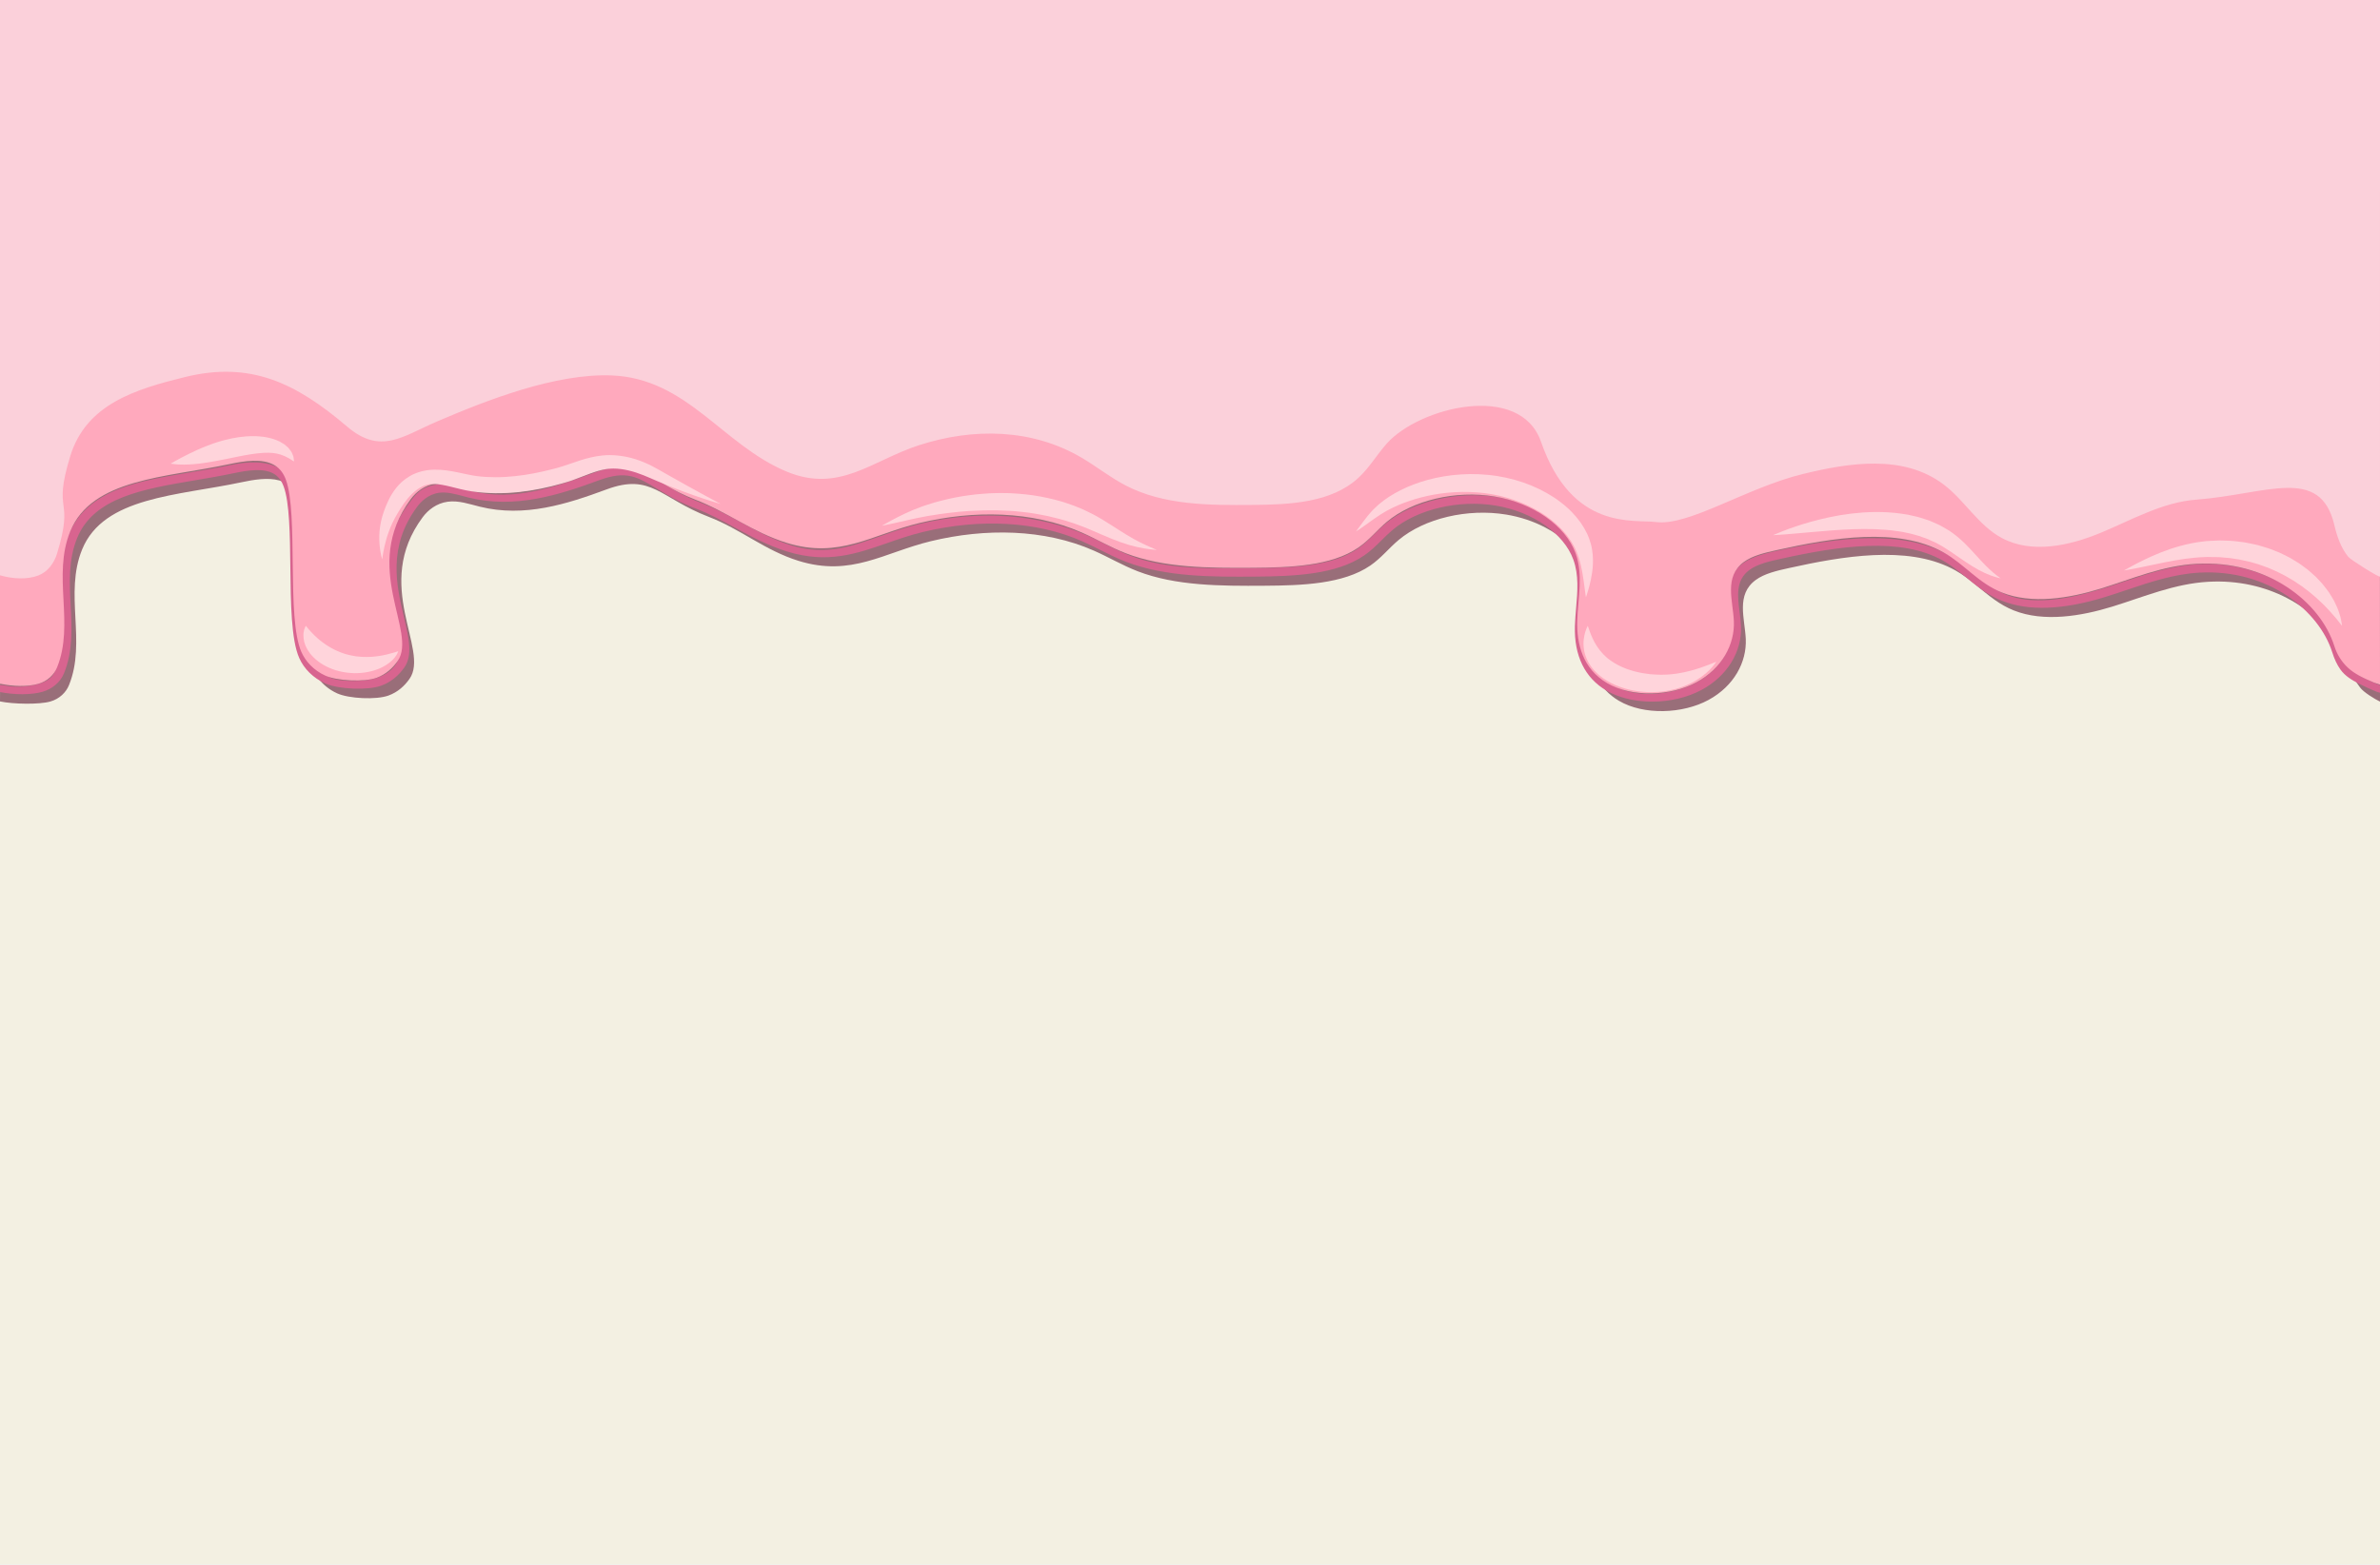
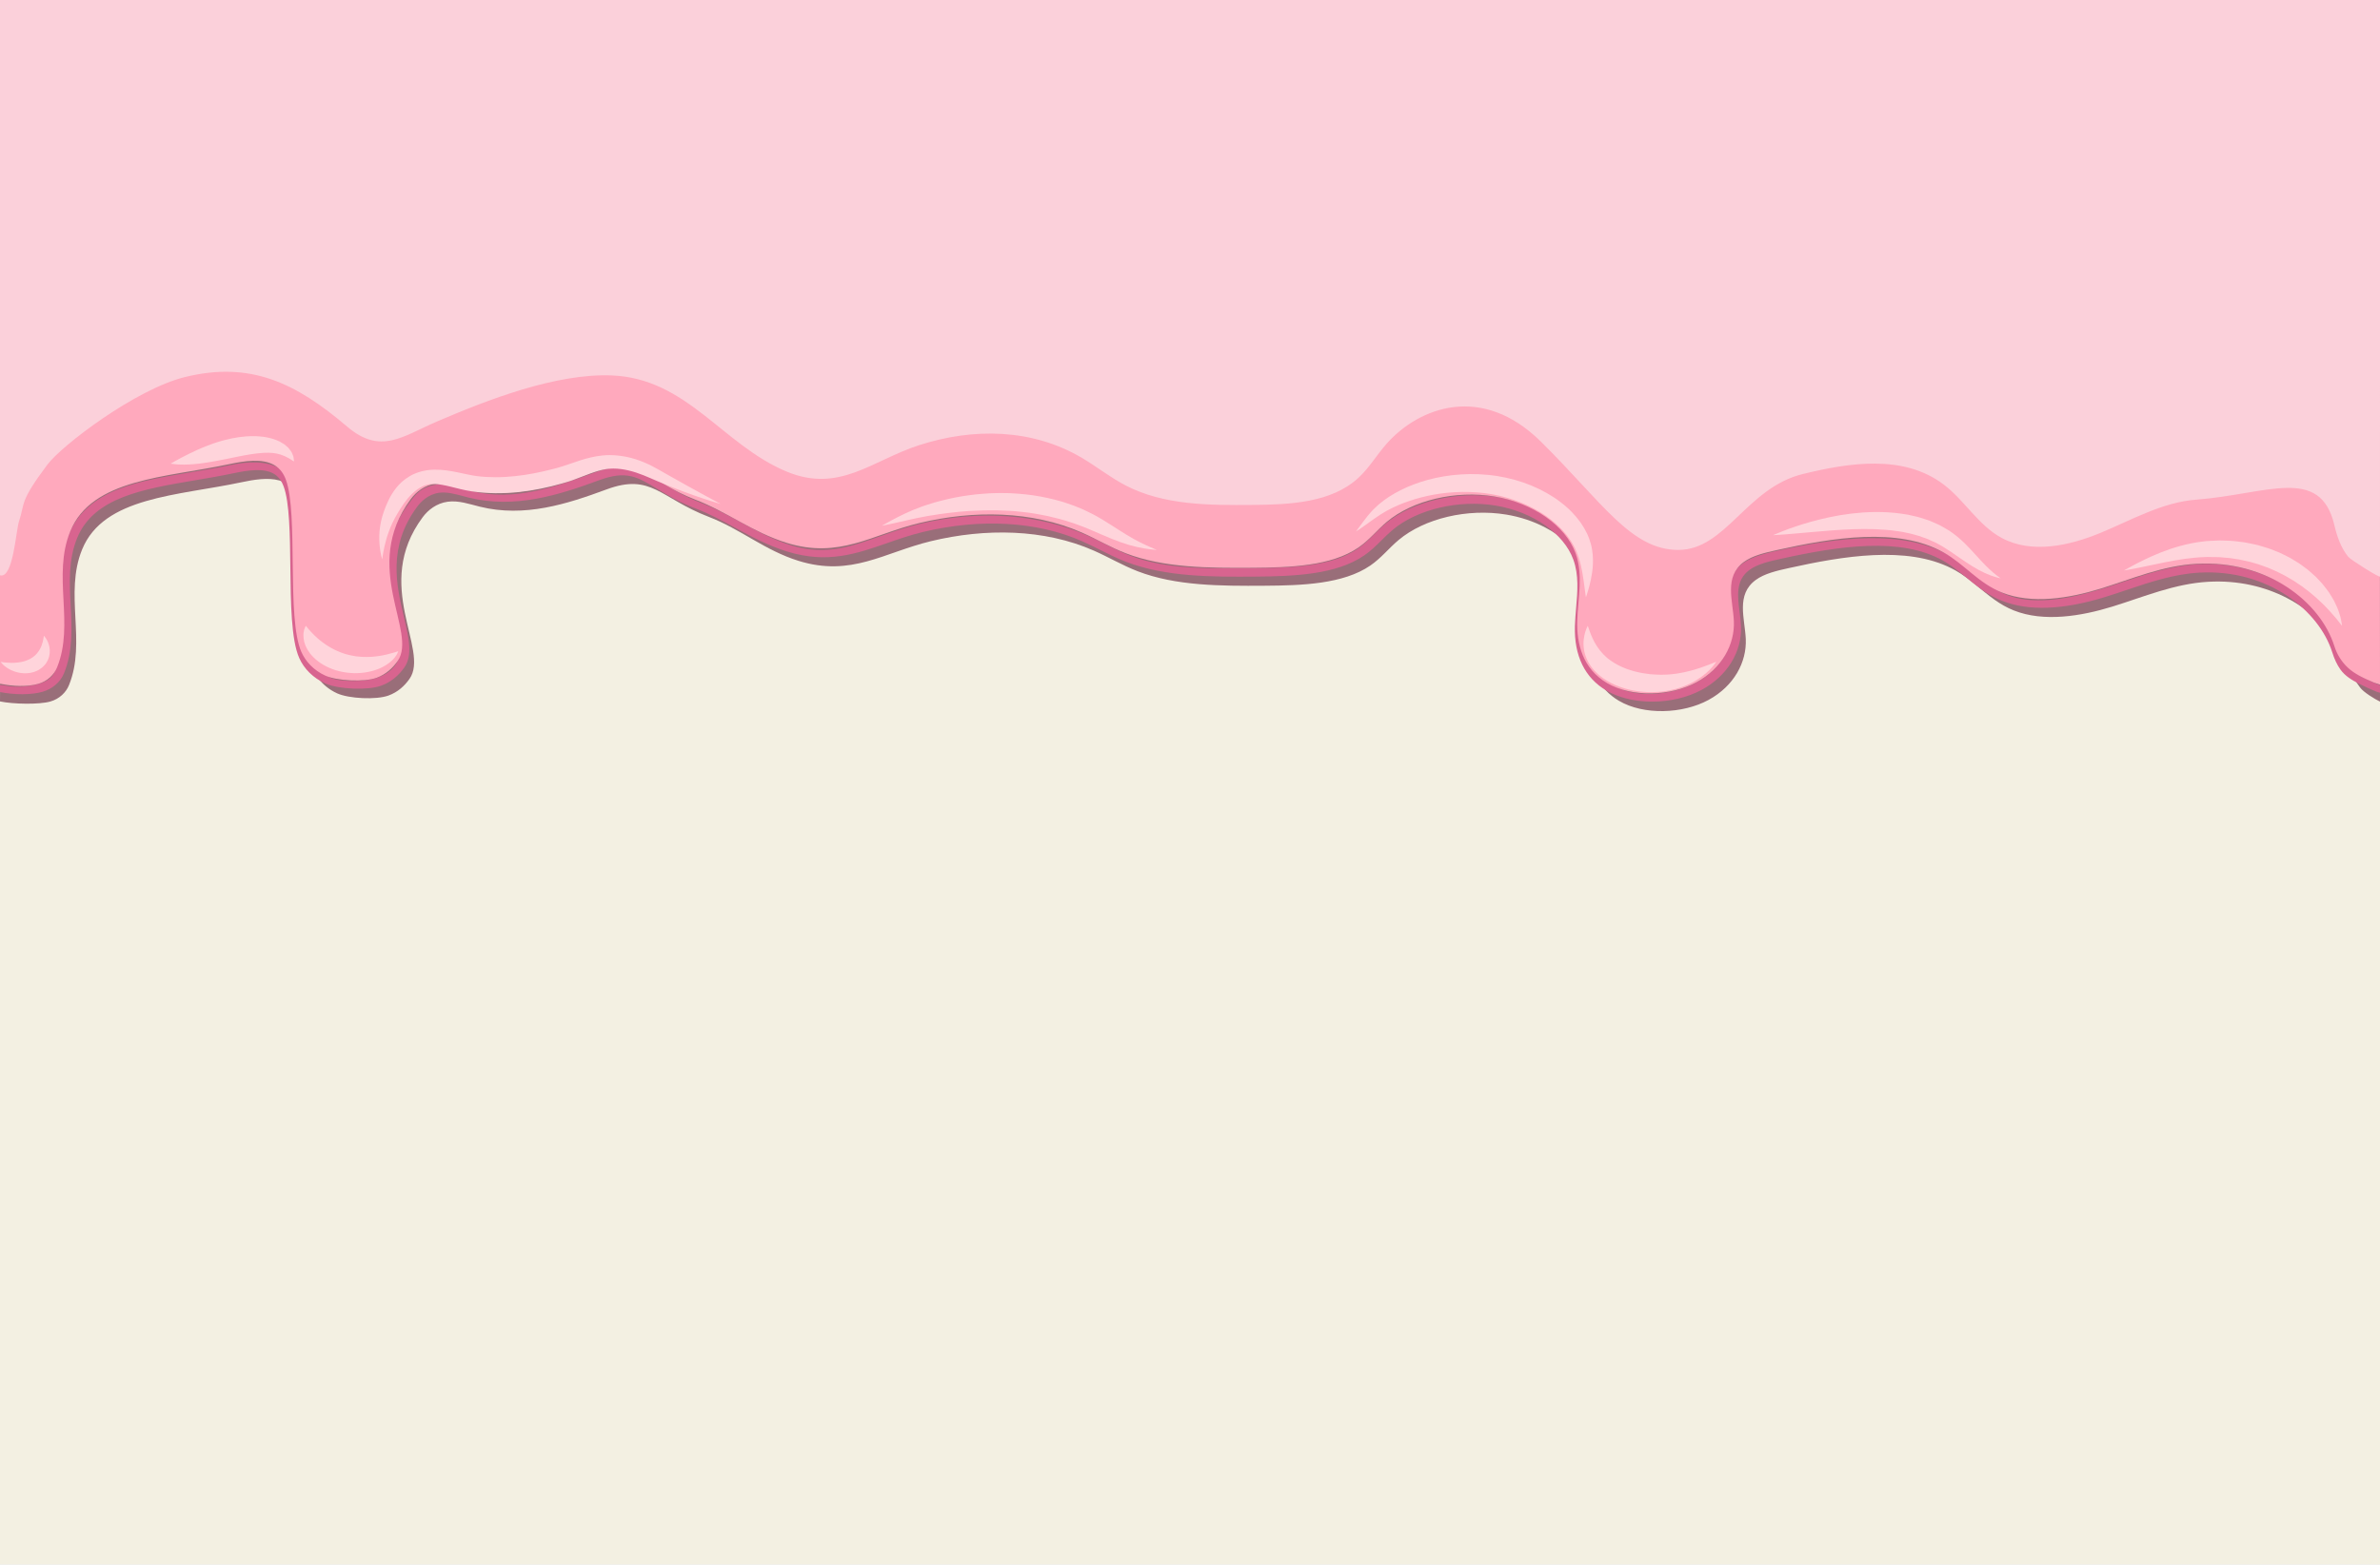
<svg xmlns="http://www.w3.org/2000/svg" xmlns:xlink="http://www.w3.org/1999/xlink" width="251px" height="165px" viewBox="0 0 251 165" version="1.1">
  <defs>
    <polygon id="path-1" points="0 -2.05903003e-13 251 -2.05903003e-13 251 67 0 67" />
    <polygon id="path-3" points="0 0 251 0 251 72 0 72" />
  </defs>
  <g id="Page-1" stroke="none" stroke-width="1" fill="none" fill-rule="evenodd">
    <g id="homepage-slide-1" transform="translate(-371, -337)">
      <g id="Group-14" transform="translate(371, 337)">
        <rect id="Rectangle" fill="#F3F0E2" x="1.13686838e-13" y="0" width="251" height="165" />
        <g id="Group-12" transform="translate(0, 0)">
          <path d="M251,71.222 L250.946,9 C250.946,9 37.63,9 0.251,9 L0,73.978 C1.398,74.271 4.132,74.32 5.296,73.991 C6.293,73.71 6.968,73.01 7.269,72.274 C9.147,67.686 6.745,62.617 8.667,57.936 C10.949,52.376 18.737,52.293 25.459,50.864 C26.752,50.589 28.245,50.339 29.445,50.668 C29.706,50.738 29.952,50.837 30.18,50.969 C30.544,51.178 30.816,51.451 31.019,51.752 C31.184,51.989 31.307,52.245 31.403,52.5 C32.67,55.915 31.589,65.924 32.808,70.004 C32.876,70.236 32.954,70.45 33.039,70.641 C33.323,71.278 33.772,71.888 34.38,72.392 C34.721,72.675 35.113,72.923 35.554,73.125 C36.782,73.686 39.673,73.829 40.971,73.357 C41.97,72.994 42.683,72.319 43.187,71.6 C45.356,68.523 39.242,61.735 44.573,54.556 C45.138,53.793 46.034,53.076 47.216,52.916 C48.365,52.761 49.497,53.165 50.602,53.438 C55.316,54.608 59.816,53.154 63.975,51.615 C68.709,49.865 69.63,52.544 74.735,54.506 C78.134,55.813 80.642,58.042 84.211,59.151 C89.783,60.881 93.227,58.269 98.189,57.074 C103.909,55.697 110.109,55.762 115.365,58.076 C116.936,58.769 118.362,59.624 119.986,60.251 C123.997,61.8 128.773,61.807 133.329,61.777 C137.29,61.752 141.667,61.609 144.524,59.642 C145.678,58.847 146.464,57.821 147.505,56.95 C150.229,54.669 154.774,53.597 158.853,54.272 C160.329,54.514 161.722,54.984 162.944,55.623 C164.719,56.547 166.145,57.823 166.968,59.279 C167.149,59.592 167.297,59.914 167.417,60.243 C168.256,62.553 167.668,64.988 167.598,67.374 C167.568,68.399 167.668,69.469 167.995,70.477 C168.356,71.588 168.991,72.621 170.035,73.434 C170.249,73.604 170.482,73.762 170.735,73.911 C173.358,75.456 177.47,75.294 180.176,73.825 C182.881,72.358 184.222,69.826 184.114,67.392 C184.016,65.234 183.057,62.718 185.158,61.172 C186.074,60.495 187.387,60.193 188.644,59.916 C194.329,58.656 201.054,57.517 205.84,59.957 C205.968,60.02 206.094,60.089 206.219,60.159 C207.791,61.043 208.96,62.272 210.376,63.271 C210.981,63.699 211.631,64.084 212.379,64.381 C215.526,65.638 219.477,64.995 222.785,63.973 C226.094,62.952 229.304,61.561 232.893,61.359 C236.043,61.183 238.872,61.87 241.199,63.08 C243.744,64.403 245.689,66.352 246.796,68.479 C247.062,68.987 247.278,69.504 247.444,70.026 C247.469,70.103 247.494,70.18 247.524,70.256 C247.813,71.006 248.32,71.701 248.827,72.405 C248.854,72.445 248.884,72.484 248.912,72.524 C249.251,72.998 250.47,73.748 251,73.997 L251,71.222" id="Fill-143" fill="#996E79" />
          <g id="Group-147" transform="translate(0, 7)">
            <mask id="mask-2" fill="white">
              <use xlink:href="#path-1" />
            </mask>
            <g id="Clip-145" />
            <path d="M251,65.267 C250.904,65.233 250.815,65.2 250.784,65.186 C250.418,65.028 250.034,64.849 249.539,64.605 C248.676,64.181 248.101,63.828 247.712,63.275 C247.647,63.182 247.584,63.085 247.524,62.984 C247.295,62.602 247.107,62.161 246.929,61.599 C246.889,61.47 246.844,61.341 246.796,61.213 C245.943,58.872 244.153,56.74 241.721,55.174 C238.872,53.34 235.458,52.298 231.851,52.5 C229.008,52.66 226.402,53.536 223.88,54.384 C223.127,54.637 222.349,54.899 221.583,55.134 C217.459,56.405 214.106,56.726 211.618,55.737 C210.268,55.199 209.246,54.359 208.167,53.471 C207.356,52.805 206.521,52.116 205.524,51.558 C200.705,48.856 194.008,49.637 187.49,51.076 C186.302,51.338 184.822,51.666 183.792,52.421 C181.99,53.746 182.231,55.816 182.462,57.643 C182.527,58.138 182.585,58.606 182.605,59.064 C182.716,61.531 181.285,63.693 178.868,64.999 C176.247,66.417 172.375,66.638 170.05,65.274 C169.104,64.719 168.446,63.998 167.995,63.205 C167.229,61.859 167.058,60.313 167.096,59.042 C167.114,58.418 167.169,57.774 167.224,57.153 C167.37,55.465 167.52,53.722 166.968,52.041 C166.945,51.971 166.923,51.903 166.898,51.835 C165.798,48.82 162.206,46.143 157.96,45.443 C153.713,44.744 148.956,45.861 146.12,48.228 C145.683,48.592 145.292,48.982 144.91,49.36 C144.353,49.915 143.823,50.439 143.171,50.887 C140.515,52.712 136.353,52.89 132.32,52.917 C128.053,52.945 123.216,53.155 119.22,51.618 C118.302,51.264 117.423,50.823 116.572,50.396 C115.942,50.08 115.295,49.755 114.622,49.459 C109.63,47.266 103.38,46.721 97.024,48.246 C95.619,48.583 94.346,49.027 93.114,49.457 C89.954,50.557 87.223,51.688 83.405,50.507 C81.49,49.913 79.796,48.991 78.157,48.099 C76.796,47.358 75.388,46.592 73.834,45.996 C72.183,45.363 71.001,44.645 69.959,44.012 C67.858,42.738 66.199,41.55 62.74,42.826 C58.626,44.342 54.236,45.91 49.764,44.803 C49.57,44.754 49.377,44.704 49.184,44.652 C48.21,44.392 47.197,43.92 46.119,44.089 C44.385,44.36 43.88,45.074 43.125,46.088 C39.796,50.554 40.803,54.801 41.614,58.212 C42.093,60.239 42.51,61.992 41.734,63.087 C41.187,63.862 40.517,64.219 39.741,64.499 C38.629,64.902 35.916,64.963 34.819,64.465 C33.976,64.081 33.28,63.478 32.808,62.733 C32.698,62.557 32.6,62.373 32.515,62.182 C31.712,60.386 31.666,56.53 31.624,52.802 C31.584,49.509 31.546,46.385 31.019,44.537 C30.979,44.388 30.933,44.247 30.883,44.114 C30.59,43.33 30.135,42.768 29.49,42.398 C28.075,41.586 26.164,41.657 24.312,42.05 C23.032,42.323 21.689,42.549 20.389,42.768 C14.842,43.703 9.162,44.502 7.181,49.525 C6.231,51.936 6.32,54.436 6.448,56.862 C6.574,59.299 6.694,61.599 5.783,63.817 C5.49,64.531 4.847,64.908 4.089,65.121 C3.113,65.396 1.777,65.565 0.392,65.274 L0,65.245 L0,65.99 C1.566,66.302 3.313,66.293 4.476,65.965 C5.517,65.67 6.368,64.944 6.747,64.02 C7.703,61.689 7.575,59.222 7.45,56.835 C7.327,54.467 7.199,52.018 8.143,49.728 C9.905,45.451 15.11,44.575 20.62,43.646 C21.933,43.425 23.291,43.195 24.598,42.919 C26.19,42.582 27.806,42.352 28.863,42.958 C29.084,43.086 29.279,43.251 29.445,43.457 C29.633,43.687 29.786,43.965 29.912,44.299 C30.539,45.976 30.58,49.45 30.62,52.807 C30.662,56.59 30.71,60.501 31.558,62.401 C32.073,63.559 33.042,64.508 34.279,65.071 C34.312,65.085 34.345,65.1 34.38,65.114 C35.818,65.71 38.802,65.823 40.195,65.319 C41.164,64.967 41.985,64.325 42.633,63.41 C43.554,62.105 43.112,60.244 42.602,58.091 C41.819,54.788 40.845,50.676 44.011,46.425 C44.362,45.951 45.13,45.133 46.305,44.973 C47.113,44.866 47.949,45.088 48.832,45.323 C49.033,45.377 49.234,45.431 49.435,45.481 C54.284,46.68 58.895,45.23 63.202,43.642 C66.063,42.589 67.216,43.288 69.309,44.559 C70.391,45.216 71.616,45.96 73.36,46.628 C74.843,47.196 76.219,47.945 77.549,48.67 C79.233,49.588 80.978,50.537 83.006,51.165 C87.248,52.479 90.31,51.411 93.555,50.281 C94.758,49.863 96,49.429 97.343,49.106 C103.412,47.649 109.363,47.993 114.097,50.071 C114.742,50.354 115.377,50.674 115.995,50.982 C116.868,51.422 117.774,51.876 118.743,52.249 C122.965,53.875 127.937,53.842 132.327,53.814 C136.564,53.785 140.944,53.591 143.866,51.585 C144.586,51.092 145.164,50.516 145.726,49.96 C146.095,49.594 146.474,49.215 146.883,48.874 C149.481,46.707 153.843,45.68 157.736,46.323 C159.696,46.646 161.504,47.388 162.944,48.397 C164.365,49.391 165.429,50.645 165.926,52.016 C166.521,53.65 166.368,55.409 166.22,57.108 C166.167,57.738 166.11,58.387 166.092,59.028 C165.999,62.148 167.146,64.501 169.413,65.83 C169.611,65.947 169.819,66.054 170.035,66.153 C171.26,66.718 172.731,67 174.234,67 C176.062,67 177.937,66.584 179.473,65.751 C182.146,64.307 183.73,61.736 183.609,59.041 C183.589,58.563 183.524,58.063 183.464,57.578 C183.24,55.836 183.032,54.189 184.513,53.101 C185.364,52.477 186.651,52.192 187.788,51.941 C194.043,50.559 200.449,49.624 204.907,52.124 C205.23,52.307 205.539,52.506 205.84,52.717 C206.39,53.105 206.905,53.528 207.409,53.941 C208.308,54.682 209.234,55.443 210.376,56.021 C210.617,56.145 210.868,56.259 211.131,56.363 C213.905,57.467 217.555,57.336 221.98,55.974 C222.763,55.734 223.548,55.468 224.309,55.213 C226.746,54.393 229.269,53.545 231.929,53.396 C235.584,53.191 238.764,54.21 241.199,55.831 C243.593,57.424 245.262,59.597 245.95,61.757 C246.194,62.525 246.46,63.092 246.816,63.598 C247.318,64.314 248.076,64.752 248.827,65.127 C248.874,65.15 248.922,65.173 248.97,65.197 C249.482,65.448 249.878,65.633 250.262,65.8 C250.623,65.958 250.846,66.031 251,66.06 L251,65.267" id="Fill-144" fill="#D8648F" mask="url(#mask-2)" />
            <path d="M250.945,0 C250.945,0 37.38,0 0,0 L0,65.106 C1.398,65.401 2.877,65.448 4.04,65.119 C5.037,64.837 5.712,64.136 6.014,63.398 C7.891,58.801 5.488,53.724 7.411,49.033 C9.694,43.462 17.48,43.378 24.203,41.946 C25.777,41.611 27.646,41.312 28.925,42.05 C29.576,42.426 29.931,43.007 30.146,43.586 C31.488,47.201 30.202,58.199 31.784,61.763 C32.227,62.76 33.07,63.69 34.298,64.252 C35.527,64.813 38.418,64.957 39.716,64.484 C40.715,64.12 41.427,63.442 41.932,62.724 C44.1,59.64 37.985,52.84 43.316,45.645 C43.882,44.881 44.777,44.163 45.961,44.003 C47.111,43.847 48.242,44.251 49.347,44.525 C54.06,45.698 58.559,44.24 62.72,42.699 C67.453,40.945 68.239,43.735 73.345,45.702 C76.744,47.011 79.386,49.138 82.954,50.249 C88.526,51.983 91.971,49.366 96.932,48.169 C102.654,46.788 108.852,46.853 114.109,49.173 C115.68,49.867 117.107,50.724 118.73,51.352 C122.741,52.904 127.518,52.911 132.072,52.881 C136.033,52.855 140.41,52.713 143.267,50.742 C144.421,49.945 145.209,48.917 146.25,48.043 C148.973,45.76 153.518,44.685 157.597,45.361 C161.675,46.037 165.105,48.434 166.16,51.344 C166.999,53.659 166.412,56.098 166.342,58.49 C166.271,60.881 166.906,63.523 169.48,65.04 C172.103,66.586 176.213,66.424 178.92,64.953 C181.626,63.483 182.965,60.945 182.857,58.508 C182.761,56.346 181.802,53.825 183.902,52.274 C184.819,51.597 186.132,51.294 187.388,51.015 C193.225,49.719 200.157,48.551 204.964,51.259 C207.208,52.524 208.631,54.494 211.124,55.49 C214.271,56.748 218.222,56.105 221.53,55.082 C224.838,54.058 228.047,52.664 231.638,52.462 C239.052,52.045 244.693,56.424 246.188,61.146 C246.439,61.941 246.879,62.712 247.56,63.369 C248.305,64.087 249.306,64.541 250.365,64.988 C250.404,65.004 251,65.2 251,65.2 L250.945,0" id="Fill-146" fill="#FFA9BD" mask="url(#mask-2)" />
          </g>
          <path d="M18,48.9 C18,48.9 18.048,48.868 18.14,48.816 C18.233,48.767 18.366,48.684 18.533,48.594 C18.867,48.409 19.338,48.157 19.906,47.875 C20.476,47.593 21.147,47.281 21.915,46.987 C22.106,46.911 22.306,46.841 22.51,46.771 C22.613,46.736 22.716,46.702 22.82,46.666 L22.898,46.641 L22.987,46.614 L23.141,46.567 L23.452,46.477 L23.794,46.387 C24.023,46.326 24.255,46.28 24.487,46.23 C24.72,46.184 24.962,46.144 25.199,46.107 C25.445,46.077 25.685,46.045 25.934,46.028 C26.184,46.013 26.426,45.994 26.68,46.002 C26.805,46.003 26.929,46.004 27.052,46.005 C27.177,46.009 27.303,46.023 27.426,46.033 C27.919,46.068 28.409,46.173 28.85,46.308 C29.07,46.381 29.28,46.473 29.473,46.557 C29.66,46.662 29.836,46.764 29.993,46.867 C30.138,46.987 30.273,47.1 30.39,47.209 C30.496,47.329 30.584,47.446 30.662,47.554 C30.746,47.659 30.789,47.772 30.833,47.872 C30.875,47.972 30.914,48.06 30.94,48.142 C30.975,48.312 30.982,48.446 30.993,48.533 C31.001,48.621 31,48.668 31,48.668 C31,48.668 30.951,48.638 30.86,48.582 C30.775,48.525 30.642,48.448 30.497,48.349 C30.416,48.307 30.327,48.261 30.229,48.211 C30.13,48.166 30.046,48.105 29.925,48.069 C29.81,48.029 29.702,47.979 29.582,47.94 C29.453,47.91 29.329,47.875 29.203,47.842 C29.072,47.822 28.936,47.801 28.795,47.779 C28.645,47.775 28.508,47.753 28.355,47.752 C28.05,47.75 27.733,47.756 27.385,47.793 C27.044,47.818 26.675,47.878 26.299,47.936 C26.111,47.963 25.916,48.006 25.722,48.035 C25.525,48.074 25.327,48.112 25.13,48.151 C24.93,48.191 24.73,48.232 24.53,48.272 C24.324,48.314 24.118,48.357 23.914,48.399 C23.509,48.478 23.099,48.562 22.694,48.635 C21.885,48.786 21.091,48.902 20.39,48.957 C19.689,49.014 19.085,49.007 18.663,48.977 C18.451,48.965 18.285,48.939 18.174,48.926 C18.061,48.911 18,48.9 18,48.9" id="Fill-148" fill="#FFD4DB" />
          <path d="M224,60.168 C224,60.168 224.091,60.115 224.261,60.018 C224.435,59.924 224.684,59.779 225.009,59.609 C225.661,59.268 226.593,58.784 227.815,58.295 C228.427,58.052 229.113,57.807 229.878,57.595 C230.642,57.384 231.488,57.203 232.399,57.102 L232.57,57.082 L232.656,57.072 L232.794,57.064 L233.112,57.045 C233.326,57.034 233.54,57.023 233.756,57.013 C233.868,57.009 233.963,56.997 234.09,57.001 L234.464,57.009 C234.715,57.019 234.968,57.029 235.221,57.038 C235.481,57.042 235.711,57.082 235.956,57.107 C236.198,57.135 236.441,57.164 236.683,57.197 C237.161,57.282 237.637,57.386 238.11,57.49 L238.796,57.696 C239.022,57.769 239.258,57.826 239.471,57.916 C239.688,58 239.905,58.084 240.118,58.171 L240.438,58.3 L240.74,58.448 C240.941,58.547 241.14,58.646 241.339,58.744 C241.54,58.839 241.714,58.959 241.898,59.067 C242.079,59.177 242.258,59.287 242.437,59.397 C242.614,59.506 242.767,59.634 242.93,59.75 C243.089,59.869 243.247,59.987 243.404,60.103 C243.552,60.225 243.691,60.351 243.829,60.475 C243.967,60.599 244.103,60.721 244.237,60.842 C244.361,60.969 244.481,61.095 244.596,61.221 C244.711,61.346 244.825,61.47 244.937,61.592 C245.044,61.715 245.139,61.842 245.234,61.966 C245.418,62.216 245.612,62.447 245.75,62.691 C245.893,62.932 246.043,63.155 246.158,63.377 C246.265,63.603 246.369,63.813 246.459,64.013 C246.555,64.211 246.613,64.405 246.673,64.582 C246.73,64.758 246.782,64.92 246.828,65.066 C246.9,65.363 246.932,65.599 246.963,65.757 C246.987,65.915 247,66 247,66 C247,66 246.939,65.927 246.826,65.79 C246.718,65.655 246.559,65.456 246.358,65.202 C246.251,65.08 246.132,64.945 246.003,64.798 C245.87,64.653 245.752,64.489 245.585,64.33 C245.431,64.168 245.266,63.995 245.093,63.813 C244.914,63.636 244.714,63.455 244.515,63.266 C244.324,63.072 244.091,62.889 243.863,62.695 C243.746,62.6 243.639,62.497 243.516,62.401 C243.391,62.308 243.264,62.213 243.135,62.116 C243.008,62.02 242.88,61.922 242.75,61.822 C242.612,61.73 242.472,61.637 242.33,61.543 C242.19,61.449 242.048,61.354 241.906,61.258 C241.755,61.169 241.603,61.08 241.449,60.99 C241.295,60.902 241.146,60.807 240.986,60.722 C240.825,60.639 240.662,60.556 240.498,60.472 C240.179,60.296 239.823,60.158 239.481,60.002 L239.223,59.888 L238.95,59.792 C238.768,59.729 238.588,59.661 238.408,59.594 C238.232,59.519 238.037,59.478 237.851,59.421 L237.288,59.258 C236.904,59.171 236.52,59.08 236.133,59.005 C235.936,58.979 235.741,58.949 235.546,58.918 C235.352,58.891 235.152,58.846 234.969,58.841 C234.783,58.826 234.597,58.812 234.411,58.795 L234.134,58.766 C234.044,58.754 233.922,58.761 233.818,58.757 C233.602,58.755 233.387,58.752 233.173,58.75 L232.854,58.744 L232.814,58.743 L232.794,58.743 C232.778,58.743 232.898,58.739 232.843,58.741 L232.834,58.741 L232.763,58.743 L232.619,58.748 C231.094,58.791 229.626,59.045 228.353,59.297 C227.078,59.552 225.993,59.799 225.223,59.948 C224.838,60.026 224.53,60.076 224.322,60.115 C224.112,60.149 224,60.168 224,60.168" id="Fill-149" fill="#FFD4DB" />
          <path d="M187,56.443 C187,56.443 187.373,56.272 188.042,56.009 C188.374,55.875 188.789,55.728 189.268,55.561 C189.749,55.399 190.294,55.223 190.904,55.053 C191.209,54.968 191.527,54.881 191.861,54.798 C192.196,54.716 192.545,54.638 192.905,54.557 C193.268,54.482 193.645,54.416 194.029,54.343 C194.418,54.279 194.82,54.227 195.228,54.169 C195.64,54.123 196.062,54.084 196.491,54.049 C196.925,54.03 197.362,53.999 197.809,54 C198.703,53.999 199.622,54.043 200.537,54.178 L201.22,54.285 L201.894,54.438 C202.347,54.525 202.774,54.68 203.2,54.819 C203.306,54.855 203.413,54.888 203.517,54.926 L203.82,55.055 C204.019,55.144 204.217,55.232 204.413,55.32 L204.559,55.386 L204.696,55.462 L204.967,55.615 C205.148,55.716 205.322,55.821 205.495,55.923 L205.581,55.975 L205.743,56.089 L205.958,56.24 C206.114,56.357 206.273,56.477 206.416,56.594 C206.688,56.825 206.946,57.05 207.176,57.276 C207.639,57.727 208.029,58.158 208.385,58.549 C208.739,58.942 209.063,59.293 209.363,59.598 C209.66,59.906 209.942,60.159 210.183,60.368 C210.43,60.57 210.627,60.737 210.777,60.836 C210.923,60.943 211,61 211,61 C211,61 210.896,60.978 210.702,60.928 C210.507,60.879 210.224,60.797 209.878,60.666 C209.534,60.534 209.123,60.354 208.688,60.116 C208.251,59.879 207.782,59.589 207.298,59.266 C206.832,58.945 206.327,58.598 205.792,58.231 C205.529,58.056 205.266,57.879 204.989,57.711 C204.853,57.632 204.724,57.559 204.592,57.478 L204.354,57.348 L204.235,57.282 L204.175,57.249 L204.167,57.245 C204.21,57.271 204.175,57.25 204.182,57.255 L204.168,57.249 L204.139,57.236 C203.987,57.168 203.832,57.102 203.682,57.029 L203.455,56.922 L203.341,56.868 L203.218,56.824 C203.056,56.766 202.892,56.707 202.727,56.648 L202.484,56.555 C202.399,56.529 202.311,56.507 202.225,56.482 C202.053,56.433 201.88,56.384 201.706,56.335 C201.621,56.308 201.533,56.287 201.441,56.27 L201.17,56.213 L200.627,56.096 L200.065,56.016 C199.32,55.894 198.541,55.852 197.769,55.813 C197.577,55.799 197.38,55.81 197.187,55.804 C196.993,55.8 196.8,55.797 196.608,55.793 C196.222,55.801 195.839,55.812 195.46,55.815 C195.08,55.833 194.707,55.854 194.337,55.866 C193.969,55.89 193.608,55.918 193.253,55.936 C192.547,55.992 191.872,56.043 191.247,56.102 C190.617,56.157 190.04,56.209 189.528,56.254 C189.015,56.302 188.562,56.335 188.186,56.367 C187.812,56.399 187.512,56.411 187.312,56.426 C187.108,56.437 187,56.443 187,56.443" id="Fill-150" fill="#FFD4DB" />
          <path d="M167.45,66 C167.45,66 167.474,66.06 167.509,66.171 C167.542,66.284 167.605,66.442 167.675,66.641 C167.824,67.038 168.046,67.59 168.419,68.161 C168.603,68.447 168.828,68.735 169.095,69.012 L169.145,69.064 C169.135,69.051 169.171,69.097 169.124,69.036 L169.128,69.039 L169.136,69.046 L169.152,69.061 L169.182,69.09 L169.305,69.21 L169.429,69.33 C169.47,69.37 169.514,69.417 169.551,69.438 C169.712,69.544 169.829,69.66 170.024,69.776 C170.196,69.896 170.391,70.002 170.581,70.112 C170.674,70.169 170.786,70.21 170.887,70.26 C170.989,70.31 171.088,70.364 171.2,70.404 C171.308,70.448 171.416,70.492 171.525,70.537 C171.64,70.573 171.754,70.611 171.866,70.652 C171.977,70.696 172.096,70.726 172.214,70.759 C172.333,70.789 172.447,70.831 172.57,70.853 C173.048,70.979 173.55,71.045 174.046,71.109 C174.547,71.146 175.046,71.178 175.534,71.158 C175.778,71.155 176.016,71.127 176.253,71.114 C176.371,71.1 176.487,71.087 176.602,71.073 L176.764,71.055 L176.958,71.024 C177.398,70.957 177.847,70.856 178.248,70.752 C179.06,70.542 179.742,70.289 180.227,70.102 C180.467,70.006 180.665,69.932 180.795,69.875 C180.929,69.822 181,69.793 181,69.793 C181,69.793 180.965,69.851 180.891,69.954 C180.815,70.056 180.706,70.211 180.542,70.393 C180.218,70.758 179.691,71.262 178.888,71.741 C178.484,71.98 178.032,72.21 177.485,72.413 L177.305,72.482 C177.215,72.512 177.16,72.527 177.084,72.55 C176.942,72.593 176.797,72.636 176.651,72.679 C176.504,72.723 176.352,72.751 176.198,72.784 C176.045,72.815 175.889,72.853 175.731,72.873 C175.572,72.896 175.412,72.921 175.25,72.941 C175.087,72.96 174.923,72.966 174.758,72.979 C174.427,73.011 174.093,72.998 173.755,72.995 C173.083,72.964 172.405,72.876 171.751,72.718 C171.106,72.543 170.468,72.338 169.91,72.035 C169.346,71.745 168.833,71.4 168.427,71.002 C168.22,70.819 168.021,70.584 167.847,70.365 C167.797,70.307 167.774,70.263 167.744,70.216 L167.57,69.937 L167.549,69.903 L167.539,69.885 L167.534,69.877 L167.532,69.872 C167.483,69.808 167.517,69.852 167.505,69.836 L167.464,69.755 C167.243,69.329 167.114,68.907 167.052,68.517 C166.926,67.734 167.054,67.093 167.182,66.663 C167.246,66.448 167.322,66.28 167.368,66.17 C167.419,66.059 167.45,66 167.45,66" id="Fill-151" fill="#FFD4DB" />
          <path d="M143,56.055 C143,56.055 143.288,55.666 143.793,54.985 C144.048,54.646 144.363,54.232 144.8,53.775 C144.915,53.665 145.033,53.551 145.156,53.434 C145.215,53.377 145.275,53.32 145.336,53.263 C145.407,53.204 145.479,53.145 145.552,53.085 C145.7,52.967 145.854,52.839 146.017,52.722 C146.182,52.608 146.351,52.492 146.524,52.373 C147.238,51.915 148.085,51.477 149.054,51.106 C150.023,50.737 151.11,50.433 152.28,50.241 C152.575,50.2 152.872,50.158 153.171,50.116 C153.475,50.09 153.78,50.063 154.087,50.037 C154.397,50.024 154.709,50.012 155.023,50 C155.337,50.001 155.654,50.011 155.972,50.017 C156.289,50.038 156.608,50.06 156.928,50.083 L157.406,50.14 L157.645,50.171 L157.764,50.187 L157.824,50.195 L157.839,50.196 L157.898,50.206 L157.924,50.211 C158.213,50.266 158.486,50.311 158.788,50.373 C159.109,50.45 159.445,50.524 159.755,50.609 C160.969,50.955 162.117,51.424 163.128,52.003 C163.637,52.289 164.114,52.599 164.547,52.935 C164.764,53.102 164.982,53.266 165.175,53.445 C165.376,53.619 165.57,53.795 165.743,53.981 C166.461,54.709 167.006,55.493 167.373,56.273 C167.559,56.665 167.688,57.047 167.797,57.437 C167.816,57.526 167.836,57.613 167.855,57.7 C167.873,57.796 167.89,57.891 167.908,57.985 C167.939,58.173 167.963,58.348 167.975,58.524 C168.031,59.223 167.986,59.852 167.906,60.4 C167.827,60.949 167.719,61.418 167.618,61.802 C167.521,62.186 167.42,62.484 167.36,62.688 C167.292,62.892 167.256,63 167.256,63 C167.256,63 167.239,62.889 167.208,62.681 C167.18,62.474 167.139,62.17 167.086,61.783 C167.035,61.398 166.976,60.932 166.882,60.408 C166.79,59.885 166.664,59.303 166.457,58.696 C166.403,58.546 166.349,58.388 166.287,58.24 C166.256,58.167 166.225,58.093 166.194,58.018 C166.155,57.935 166.116,57.852 166.077,57.767 C165.92,57.475 165.753,57.155 165.535,56.853 C165.115,56.24 164.566,55.639 163.906,55.079 C163.749,54.934 163.565,54.804 163.389,54.668 C163.219,54.528 163.025,54.403 162.835,54.275 C162.65,54.142 162.442,54.027 162.24,53.906 C162.045,53.778 161.825,53.672 161.615,53.557 C160.755,53.116 159.818,52.737 158.828,52.465 C158.588,52.396 158.357,52.346 158.122,52.282 C157.859,52.224 157.56,52.171 157.281,52.115 L156.937,52.067 L156.552,52.008 C156.293,51.982 156.034,51.956 155.776,51.93 C155.515,51.917 155.255,51.904 154.997,51.891 C154.736,51.888 154.477,51.886 154.22,51.883 C153.962,51.892 153.705,51.901 153.45,51.911 C153.197,51.932 152.943,51.948 152.691,51.966 C151.689,52.064 150.727,52.239 149.841,52.471 C148.954,52.702 148.142,52.988 147.421,53.298 C147.243,53.38 147.069,53.459 146.899,53.537 C146.732,53.617 146.586,53.701 146.429,53.779 C146.351,53.819 146.275,53.858 146.199,53.897 C146.123,53.944 146.047,53.99 145.973,54.035 C145.899,54.08 145.826,54.125 145.754,54.169 L145.646,54.233 L145.592,54.265 L145.578,54.273 L145.572,54.277 C145.576,54.274 145.554,54.29 145.578,54.271 L145.553,54.287 C145.029,54.625 144.586,54.957 144.212,55.227 C143.842,55.499 143.534,55.706 143.327,55.847 C143.118,55.986 143,56.055 143,56.055" id="Fill-152" fill="#FFD4DB" />
          <path d="M93,55.449 C93,55.449 93.099,55.393 93.285,55.287 C93.473,55.185 93.744,55.028 94.098,54.841 C94.451,54.652 94.885,54.428 95.399,54.185 C95.914,53.942 96.513,53.682 97.202,53.433 C97.289,53.403 97.376,53.372 97.465,53.341 C97.557,53.312 97.65,53.283 97.744,53.253 C97.92,53.197 98.099,53.14 98.282,53.082 C98.373,53.053 98.465,53.024 98.558,52.995 C98.657,52.969 98.757,52.942 98.858,52.915 C99.061,52.862 99.267,52.808 99.476,52.753 C99.894,52.642 100.325,52.564 100.768,52.464 C101.215,52.384 101.673,52.302 102.146,52.239 C102.618,52.176 103.1,52.114 103.595,52.083 C103.842,52.065 104.089,52.039 104.34,52.029 C104.591,52.022 104.844,52.014 105.098,52.006 C105.351,51.995 105.607,52.002 105.863,52.004 C106.119,52.009 106.377,52.006 106.634,52.022 C107.149,52.057 107.667,52.079 108.18,52.143 C109.209,52.251 110.224,52.445 111.196,52.688 C111.678,52.821 112.16,52.942 112.611,53.11 C112.839,53.19 113.068,53.264 113.289,53.346 C113.509,53.432 113.723,53.524 113.936,53.612 C114.042,53.656 114.147,53.701 114.253,53.744 C114.357,53.79 114.456,53.841 114.557,53.889 C114.759,53.985 114.957,54.081 115.15,54.179 L115.295,54.251 L115.435,54.327 C115.526,54.377 115.616,54.427 115.706,54.476 C115.892,54.58 116.064,54.679 116.232,54.781 C116.906,55.186 117.5,55.58 118.051,55.93 C118.598,56.282 119.109,56.592 119.57,56.849 C120.042,57.109 120.469,57.317 120.831,57.486 C121.195,57.653 121.486,57.785 121.689,57.868 C121.892,57.954 122,58 122,58 C122,58 121.875,57.993 121.644,57.97 C121.413,57.944 121.071,57.91 120.644,57.835 C120.216,57.763 119.695,57.652 119.12,57.488 C118.536,57.32 117.905,57.097 117.243,56.829 C116.583,56.562 115.894,56.254 115.182,55.949 C115.006,55.875 114.828,55.799 114.647,55.723 C114.555,55.686 114.463,55.648 114.37,55.61 L114.233,55.555 L114.092,55.504 C113.712,55.376 113.35,55.211 112.946,55.097 C112.166,54.828 111.326,54.619 110.472,54.421 C109.607,54.248 108.725,54.08 107.819,53.996 C106.921,53.884 106.006,53.843 105.104,53.821 C104.2,53.805 103.306,53.83 102.437,53.88 C102.002,53.901 101.578,53.951 101.157,53.977 C100.742,54.025 100.325,54.065 99.934,54.114 C99.738,54.14 99.544,54.165 99.354,54.19 C99.258,54.203 99.162,54.216 99.068,54.228 C98.97,54.244 98.872,54.26 98.775,54.275 C98.582,54.306 98.391,54.336 98.204,54.365 C98.117,54.379 98.03,54.393 97.944,54.406 C97.857,54.421 97.77,54.436 97.684,54.451 C96.308,54.701 95.144,54.996 94.315,55.177 C93.902,55.272 93.57,55.336 93.346,55.384 C93.121,55.427 93,55.449 93,55.449" id="Fill-153" fill="#FFD4DB" />
          <path d="M40.303,59 C40.303,59 40.267,58.875 40.213,58.64 C40.165,58.403 40.085,58.055 40.046,57.608 C39.956,56.717 39.945,55.413 40.509,53.873 C40.786,53.132 41.119,52.3 41.791,51.449 C42.13,51.025 42.572,50.592 43.228,50.212 C43.311,50.165 43.391,50.117 43.48,50.072 L43.764,49.946 C43.947,49.858 44.173,49.8 44.385,49.732 C44.491,49.696 44.612,49.68 44.726,49.655 L44.9,49.621 L44.988,49.604 L45.032,49.596 L45.121,49.586 L45.381,49.556 C45.511,49.547 45.649,49.541 45.783,49.536 C46.735,49.519 47.541,49.673 48.274,49.821 C49.002,49.969 49.684,50.134 50.257,50.209 L50.772,50.266 C50.944,50.282 51.086,50.288 51.245,50.301 C51.566,50.318 51.908,50.33 52.243,50.331 C52.917,50.334 53.6,50.295 54.282,50.221 C55.65,50.083 57.009,49.803 58.329,49.465 C58.979,49.304 59.549,49.113 60.204,48.887 C60.851,48.665 61.534,48.423 62.306,48.245 C62.692,48.157 63.099,48.083 63.525,48.039 L63.848,48.014 L63.888,48.011 L63.966,48.006 L64.03,48.005 L64.16,48.002 L64.289,48 L64.46,48.003 C64.573,48.006 64.697,48.006 64.799,48.014 C65.63,48.065 66.388,48.227 67.047,48.44 C67.708,48.654 68.285,48.906 68.8,49.171 C69.322,49.441 69.754,49.702 70.182,49.943 C71.038,50.431 71.831,50.874 72.537,51.265 C73.245,51.655 73.862,51.998 74.378,52.275 C75.41,52.832 76,53.151 76,53.151 C76,53.151 75.826,53.1 75.499,53.004 C75.177,52.903 74.695,52.763 74.104,52.559 C73.509,52.359 72.787,52.113 71.98,51.807 C71.171,51.504 70.271,51.145 69.306,50.737 C68.817,50.533 68.327,50.303 67.841,50.115 C67.347,49.922 66.833,49.745 66.299,49.62 C65.766,49.495 65.222,49.416 64.691,49.418 C64.624,49.417 64.576,49.423 64.518,49.423 L64.433,49.425 L64.305,49.435 L64.177,49.444 L64.112,49.448 C64.071,49.451 64.15,49.446 64.138,49.447 L64.126,49.449 L64.102,49.452 L63.911,49.476 C63.653,49.517 63.386,49.579 63.111,49.657 C62.56,49.816 61.979,50.039 61.35,50.283 C61.034,50.406 60.707,50.533 60.352,50.659 L60.065,50.755 L59.81,50.835 L59.26,50.995 C57.831,51.404 56.291,51.729 54.675,51.903 C53.867,51.984 53.042,52.027 52.214,52.018 C51.797,52.015 51.39,51.995 50.968,51.962 C50.756,51.942 50.526,51.922 50.331,51.9 L49.747,51.823 C48.867,51.687 48.176,51.483 47.522,51.328 C46.88,51.169 46.28,51.058 45.812,51.041 C45.769,51.041 45.731,51.038 45.685,51.035 L45.422,51.053 L45.406,51.054 C45.351,51.06 45.461,51.048 45.447,51.049 L45.428,51.053 L45.389,51.059 L45.31,51.071 C45.258,51.081 45.202,51.078 45.152,51.096 C45.051,51.127 44.943,51.139 44.843,51.183 L44.687,51.236 C44.636,51.257 44.587,51.284 44.536,51.307 C44.127,51.496 43.757,51.787 43.432,52.104 C42.784,52.748 42.323,53.481 41.908,54.175 C41.506,54.847 41.212,55.495 41.002,56.08 C40.789,56.665 40.646,57.188 40.55,57.622 C40.461,58.056 40.392,58.401 40.359,58.637 C40.322,58.874 40.303,59 40.303,59" id="Fill-154" fill="#FFD4DB" />
          <mask id="mask-4" fill="white">
            <use xlink:href="#path-3" />
          </mask>
          <g id="Clip-156" />
          <path d="M32.247,66 C32.247,66 32.282,66.036 32.338,66.103 C32.393,66.17 32.473,66.268 32.576,66.393 C32.69,66.511 32.79,66.642 32.946,66.792 C33.085,66.943 33.259,67.101 33.436,67.268 C33.535,67.348 33.628,67.432 33.727,67.517 C33.835,67.597 33.938,67.681 34.045,67.765 C34.165,67.842 34.271,67.928 34.39,68.008 C34.519,68.08 34.63,68.166 34.761,68.238 C34.893,68.308 35.011,68.391 35.151,68.453 C35.217,68.488 35.283,68.522 35.35,68.557 L35.558,68.65 C35.83,68.78 36.124,68.876 36.412,68.974 C36.709,69.054 37.004,69.135 37.311,69.179 L37.54,69.217 L37.547,69.218 L37.551,69.219 C37.56,69.22 37.481,69.216 37.517,69.218 L37.536,69.22 L37.574,69.223 L37.65,69.231 L37.802,69.246 C37.873,69.252 37.944,69.259 38.014,69.265 C38.078,69.273 38.165,69.274 38.24,69.28 C38.86,69.31 39.479,69.268 40.031,69.177 C40.587,69.092 41.073,68.961 41.427,68.858 C41.514,68.832 41.594,68.807 41.667,68.788 C41.737,68.765 41.796,68.746 41.845,68.731 C41.946,68.7 42,68.684 42,68.684 C42,68.684 41.987,68.726 41.955,68.802 C41.922,68.878 41.874,68.992 41.786,69.127 C41.7,69.263 41.577,69.423 41.407,69.596 C41.235,69.767 41.017,69.952 40.739,70.128 C40.463,70.304 40.13,70.475 39.741,70.614 C39.353,70.753 38.913,70.868 38.439,70.932 C38.316,70.946 38.207,70.966 38.07,70.973 C37.943,70.981 37.788,70.991 37.678,70.994 L37.525,70.997 L37.448,70.999 L37.41,71 L37.39,71 L37.329,70.997 C37.202,70.99 37.074,70.982 36.946,70.975 C36.43,70.943 35.92,70.836 35.432,70.698 C34.955,70.542 34.497,70.356 34.108,70.121 C34.011,70.062 33.911,70.006 33.819,69.945 C33.731,69.882 33.644,69.818 33.557,69.755 C33.381,69.631 33.238,69.49 33.092,69.356 C32.949,69.221 32.833,69.076 32.716,68.938 C32.611,68.794 32.512,68.653 32.426,68.514 C32.352,68.369 32.277,68.232 32.218,68.097 C32.169,67.957 32.121,67.825 32.084,67.697 C32.026,67.436 31.992,67.2 32.002,66.989 C31.995,66.783 32.041,66.588 32.07,66.444 C32.106,66.3 32.166,66.192 32.193,66.116 C32.225,66.041 32.247,66 32.247,66" id="Fill-155" fill="#FFD4DB" mask="url(#mask-4)" />
-           <path d="M251,0 C251,0 37.38,0 0,0 L0,60.678 C1.398,61.072 2.877,61.136 4.04,60.695 C5.037,60.317 5.712,59.38 6.014,58.392 C7.891,52.243 5.488,54.383 7.41,48.108 C9.094,42.613 14.295,41.054 19.489,39.771 C26.415,38.059 31.195,40.384 36.597,44.981 C40.142,47.997 42.404,46.037 46.074,44.461 C51.397,42.175 58.617,39.361 64.518,39.596 C72.479,39.913 76.192,46.919 82.954,49.734 C88.526,52.054 91.97,48.553 96.932,46.952 C102.654,45.105 108.852,45.191 114.108,48.295 C115.679,49.223 117.107,50.37 118.73,51.21 C122.74,53.285 127.517,53.295 132.072,53.255 C136.033,53.22 140.41,53.031 143.266,50.393 C144.421,49.328 145.208,47.952 146.254,46.779 C149.687,42.931 160.321,40.277 162.516,46.586 C165.805,56.035 172.31,54.755 174.644,55.059 C178.109,55.51 184.179,51.442 190.147,49.989 C194.978,48.814 200.714,47.883 204.963,51.086 C207.207,52.778 208.63,55.413 211.123,56.746 C214.27,58.428 218.221,57.568 221.529,56.199 C224.837,54.83 228.046,52.965 231.637,52.695 C239.051,52.137 244.692,49.063 246.186,55.38 C246.466,56.563 246.864,57.759 247.655,58.729 C247.926,59.062 250.994,60.982 250.999,60.803 C251.001,57.787 251,0 251,0" id="Fill-157" fill="#FBD0DA" mask="url(#mask-4)" />
+           <path d="M0.696,67.014 C0.696,67.014 0.713,67.043 0.741,67.097 C0.769,67.15 0.809,67.229 0.86,67.329 C0.917,67.423 0.967,67.528 1.045,67.648 C1.115,67.769 1.202,67.895 1.29,68.029 C1.34,68.093 1.386,68.16 1.436,68.227 C1.49,68.292 1.541,68.359 1.595,68.426 C1.655,68.488 1.708,68.557 1.767,68.62 C1.832,68.679 1.887,68.747 1.952,68.805 C2.019,68.861 2.078,68.927 2.148,68.977 C2.181,69.004 2.214,69.032 2.247,69.06 L2.351,69.134 C2.487,69.239 2.634,69.315 2.778,69.393 C2.927,69.457 3.074,69.522 3.228,69.557 L3.342,69.588 L3.346,69.589 L3.348,69.589 C3.352,69.59 3.313,69.587 3.331,69.588 L3.34,69.59 L3.359,69.593 L3.397,69.599 L3.473,69.611 C3.509,69.616 3.544,69.621 3.579,69.627 C3.611,69.633 3.655,69.634 3.692,69.638 C4.002,69.662 4.312,69.628 4.588,69.556 C4.866,69.488 5.109,69.383 5.286,69.301 C5.329,69.279 5.369,69.26 5.406,69.245 C5.441,69.227 5.47,69.211 5.495,69.199 C5.545,69.174 5.572,69.161 5.572,69.161 C5.572,69.161 5.566,69.195 5.55,69.256 C5.533,69.316 5.509,69.408 5.465,69.516 C5.422,69.625 5.361,69.753 5.276,69.891 C5.19,70.028 5.081,70.176 4.942,70.316 C4.804,70.457 4.637,70.594 4.443,70.705 C4.249,70.816 4.029,70.908 3.792,70.96 C3.73,70.971 3.676,70.987 3.607,70.992 C3.544,70.999 3.466,71.007 3.411,71.009 L3.335,71.012 L3.296,71.013 L3.277,71.014 L3.267,71.014 L3.237,71.012 C3.173,71.006 3.109,71 3.045,70.994 C2.787,70.968 2.532,70.883 2.288,70.773 C2.05,70.648 1.821,70.499 1.626,70.311 C1.578,70.264 1.528,70.219 1.482,70.17 C1.438,70.12 1.394,70.069 1.351,70.018 C1.263,69.919 1.191,69.806 1.118,69.699 C1.047,69.591 0.989,69.475 0.93,69.364 C0.878,69.249 0.828,69.137 0.785,69.026 C0.748,68.91 0.711,68.8 0.681,68.692 C0.657,68.58 0.633,68.474 0.614,68.372 C0.585,68.163 0.568,67.975 0.573,67.805 C0.57,67.64 0.593,67.484 0.607,67.369 C0.625,67.254 0.655,67.168 0.669,67.107 C0.685,67.047 0.696,67.014 0.696,67.014" id="Fill-155" fill="#FFD4DB" mask="url(#mask-4)" transform="translate(3.072245, 69.01418) rotate(-55) translate(-3.072245, -69.01418) " />
+           <path d="M0,0 L0,60.678 C1.398,61.072 1.671,55.988 2,55 C2.662,53.014 2,53 5,49 C6.519,46.975 14.295,41.054 19.489,39.771 C26.415,38.059 31.195,40.384 36.597,44.981 C40.142,47.997 42.404,46.037 46.074,44.461 C51.397,42.175 58.617,39.361 64.518,39.596 C72.479,39.913 76.192,46.919 82.954,49.734 C88.526,52.054 91.97,48.553 96.932,46.952 C102.654,45.105 108.852,45.191 114.108,48.295 C115.679,49.223 117.107,50.37 118.73,51.21 C122.74,53.285 127.517,53.295 132.072,53.255 C136.033,53.22 140.41,53.031 143.266,50.393 C144.421,49.328 145.208,47.952 146.254,46.779 C149.687,42.931 156.3,40.436 162.516,46.586 C169,53 172,58 177,58 C182,58 184.179,51.442 190.147,49.989 C194.978,48.814 200.714,47.883 204.963,51.086 C207.207,52.778 208.63,55.413 211.123,56.746 C214.27,58.428 218.221,57.568 221.529,56.199 C224.837,54.83 228.046,52.965 231.637,52.695 C239.051,52.137 244.692,49.063 246.186,55.38 C246.466,56.563 246.864,57.759 247.655,58.729 C247.926,59.062 250.994,60.982 250.999,60.803 C251.001,57.787 251.001,0 251.001,0 C251.001,0 37.38,0 0,0 Z" id="Fill-157" fill="#FBD0DA" mask="url(#mask-4)" />
        </g>
      </g>
    </g>
  </g>
</svg>
